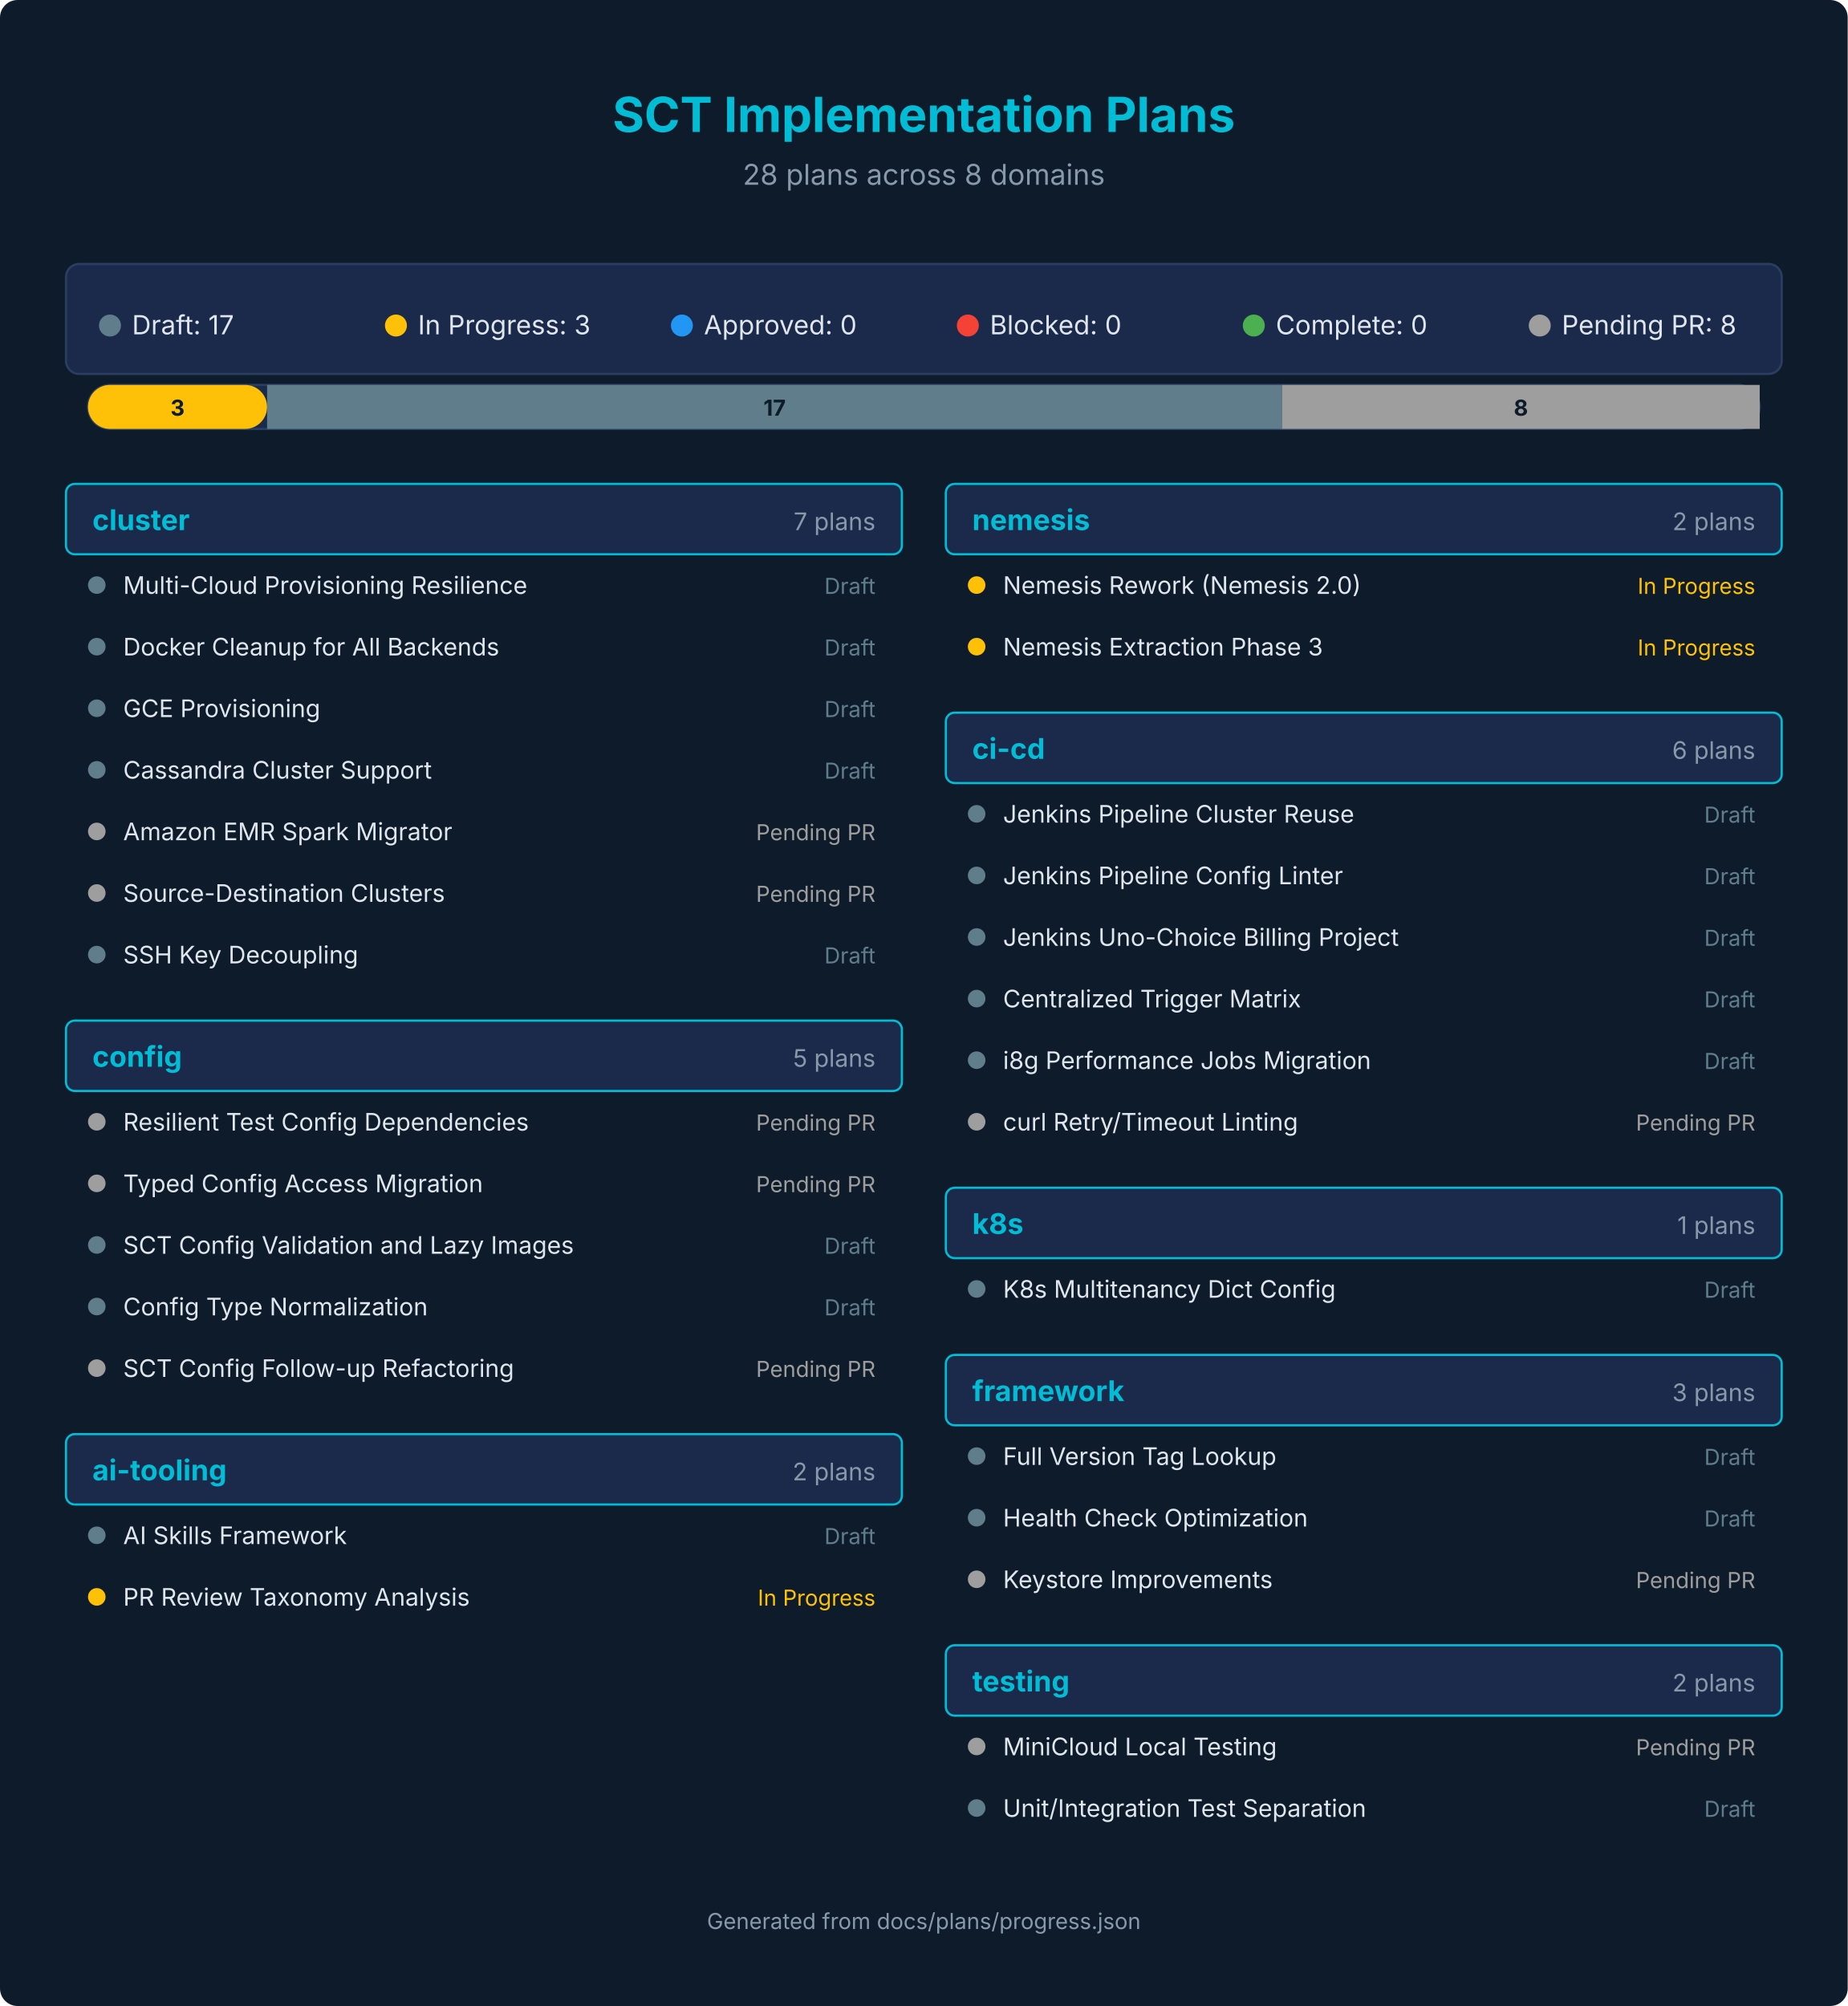
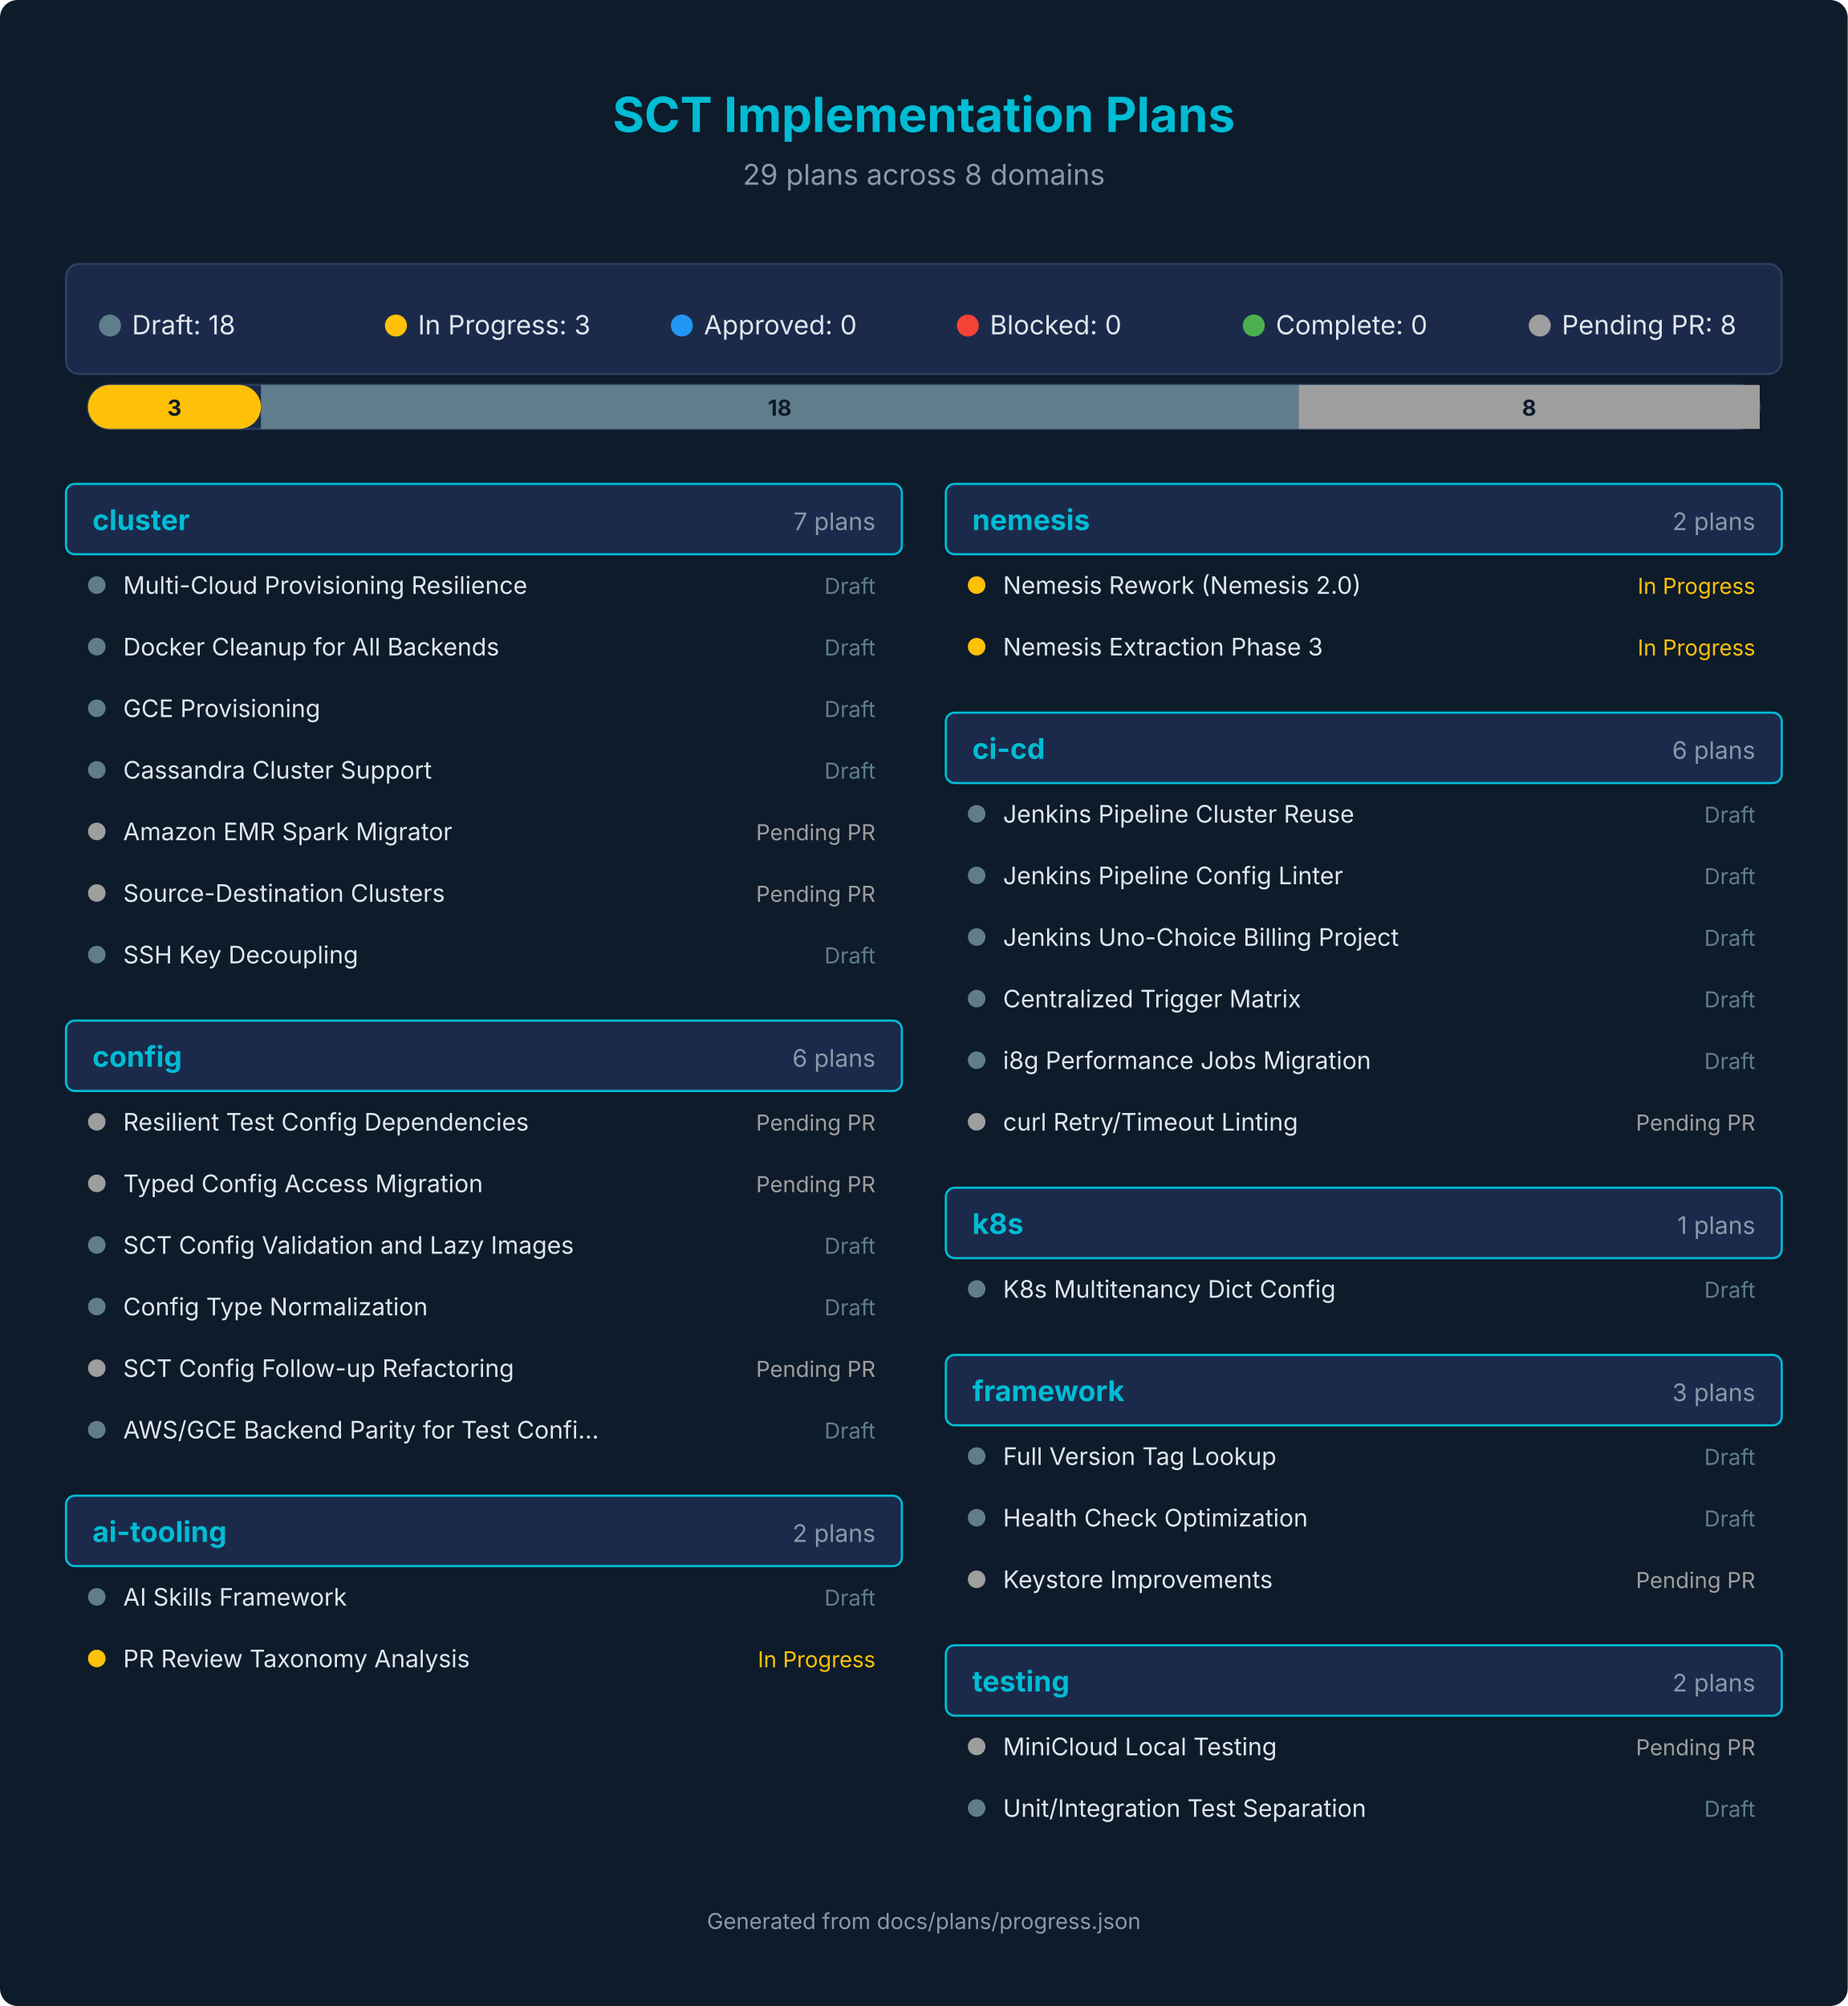
<svg xmlns="http://www.w3.org/2000/svg" width="840" height="912" viewBox="0 0 840 912">
  <rect width="840" height="912" fill="#0D1B2A" rx="8" />
  <text x="420" y="60" text-anchor="middle" font-family="system-ui, -apple-system, sans-serif" font-size="22" font-weight="bold" fill="#00BCD4">SCT Implementation Plans</text>
-   <text x="420" y="84" text-anchor="middle" font-family="system-ui, -apple-system, sans-serif" font-size="13" fill="#8899AA">28 plans across 8 domains</text>
+   <text x="420" y="84" text-anchor="middle" font-family="system-ui, -apple-system, sans-serif" font-size="13" fill="#8899AA">29 plans across 8 domains</text>
  <rect x="30" y="120" width="780" height="50" rx="6" fill="#1B2A4A" stroke="#2A3F5F" stroke-width="1" />
  <circle cx="50" cy="148" r="5" fill="#607D8B" />
-   <text x="60" y="152" font-family="system-ui, -apple-system, sans-serif" font-size="12" fill="#E0E6ED">Draft: 17</text>
+   <text x="60" y="152" font-family="system-ui, -apple-system, sans-serif" font-size="12" fill="#E0E6ED">Draft: 18</text>
  <circle cx="180" cy="148" r="5" fill="#FFC107" />
  <text x="190" y="152" font-family="system-ui, -apple-system, sans-serif" font-size="12" fill="#E0E6ED">In Progress: 3</text>
  <circle cx="310" cy="148" r="5" fill="#2196F3" />
  <text x="320" y="152" font-family="system-ui, -apple-system, sans-serif" font-size="12" fill="#E0E6ED">Approved: 0</text>
  <circle cx="440" cy="148" r="5" fill="#F44336" />
  <text x="450" y="152" font-family="system-ui, -apple-system, sans-serif" font-size="12" fill="#E0E6ED">Blocked: 0</text>
  <circle cx="570" cy="148" r="5" fill="#4CAF50" />
  <text x="580" y="152" font-family="system-ui, -apple-system, sans-serif" font-size="12" fill="#E0E6ED">Complete: 0</text>
  <circle cx="700" cy="148" r="5" fill="#9E9E9E" />
  <text x="710" y="152" font-family="system-ui, -apple-system, sans-serif" font-size="12" fill="#E0E6ED">Pending PR: 8</text>
  <rect x="40" y="175" width="760" height="20" rx="10" fill="#1B2A4A" stroke="#2A3F5F" stroke-width="1" />
-   <rect x="40" y="175" width="81.429" height="20" rx="10" fill="#FFC107" />
-   <text x="80.714" y="189" text-anchor="middle" font-family="system-ui, -apple-system, sans-serif" font-size="10" font-weight="bold" fill="#0D1B2A">3</text>
-   <rect x="121.429" y="175" width="461.429" height="20" rx="0" fill="#607D8B" />
-   <text x="352.143" y="189" text-anchor="middle" font-family="system-ui, -apple-system, sans-serif" font-size="10" font-weight="bold" fill="#0D1B2A">17</text>
-   <rect x="582.857" y="175" width="217.143" height="20" rx="0" fill="#9E9E9E" />
-   <text x="691.429" y="189" text-anchor="middle" font-family="system-ui, -apple-system, sans-serif" font-size="10" font-weight="bold" fill="#0D1B2A">8</text>
+   <rect x="40" y="175" width="78.621" height="20" rx="10" fill="#FFC107" />
+   <text x="79.31" y="189" text-anchor="middle" font-family="system-ui, -apple-system, sans-serif" font-size="10" font-weight="bold" fill="#0D1B2A">3</text>
+   <rect x="118.621" y="175" width="471.724" height="20" rx="0" fill="#607D8B" />
+   <text x="354.483" y="189" text-anchor="middle" font-family="system-ui, -apple-system, sans-serif" font-size="10" font-weight="bold" fill="#0D1B2A">18</text>
+   <rect x="590.345" y="175" width="209.655" height="20" rx="0" fill="#9E9E9E" />
+   <text x="695.172" y="189" text-anchor="middle" font-family="system-ui, -apple-system, sans-serif" font-size="10" font-weight="bold" fill="#0D1B2A">8</text>
  <rect x="30" y="220" width="380" height="32" rx="4" fill="#1B2A4A" stroke="#00BCD4" stroke-width="1" />
  <text x="42" y="241" font-family="system-ui, -apple-system, sans-serif" font-size="13" font-weight="bold" fill="#00BCD4">cluster</text>
  <text x="398" y="241" text-anchor="end" font-family="system-ui, -apple-system, sans-serif" font-size="11" fill="#8899AA">7 plans</text>
  <circle cx="44" cy="266" r="4" fill="#607D8B" />
  <text x="56" y="270" font-family="system-ui, -apple-system, sans-serif" font-size="11" fill="#E0E6ED">Multi-Cloud Provisioning Resilience</text>
  <text x="398" y="270" text-anchor="end" font-family="system-ui, -apple-system, sans-serif" font-size="10" fill="#607D8B">Draft</text>
  <circle cx="44" cy="294" r="4" fill="#607D8B" />
  <text x="56" y="298" font-family="system-ui, -apple-system, sans-serif" font-size="11" fill="#E0E6ED">Docker Cleanup for All Backends</text>
  <text x="398" y="298" text-anchor="end" font-family="system-ui, -apple-system, sans-serif" font-size="10" fill="#607D8B">Draft</text>
  <circle cx="44" cy="322" r="4" fill="#607D8B" />
  <text x="56" y="326" font-family="system-ui, -apple-system, sans-serif" font-size="11" fill="#E0E6ED">GCE Provisioning</text>
  <text x="398" y="326" text-anchor="end" font-family="system-ui, -apple-system, sans-serif" font-size="10" fill="#607D8B">Draft</text>
  <circle cx="44" cy="350" r="4" fill="#607D8B" />
  <text x="56" y="354" font-family="system-ui, -apple-system, sans-serif" font-size="11" fill="#E0E6ED">Cassandra Cluster Support</text>
  <text x="398" y="354" text-anchor="end" font-family="system-ui, -apple-system, sans-serif" font-size="10" fill="#607D8B">Draft</text>
  <circle cx="44" cy="378" r="4" fill="#9E9E9E" />
  <text x="56" y="382" font-family="system-ui, -apple-system, sans-serif" font-size="11" fill="#E0E6ED">Amazon EMR Spark Migrator</text>
  <text x="398" y="382" text-anchor="end" font-family="system-ui, -apple-system, sans-serif" font-size="10" fill="#9E9E9E">Pending PR</text>
  <circle cx="44" cy="406" r="4" fill="#9E9E9E" />
  <text x="56" y="410" font-family="system-ui, -apple-system, sans-serif" font-size="11" fill="#E0E6ED">Source-Destination Clusters</text>
  <text x="398" y="410" text-anchor="end" font-family="system-ui, -apple-system, sans-serif" font-size="10" fill="#9E9E9E">Pending PR</text>
  <circle cx="44" cy="434" r="4" fill="#607D8B" />
  <text x="56" y="438" font-family="system-ui, -apple-system, sans-serif" font-size="11" fill="#E0E6ED">SSH Key Decoupling</text>
  <text x="398" y="438" text-anchor="end" font-family="system-ui, -apple-system, sans-serif" font-size="10" fill="#607D8B">Draft</text>
  <rect x="30" y="464" width="380" height="32" rx="4" fill="#1B2A4A" stroke="#00BCD4" stroke-width="1" />
  <text x="42" y="485" font-family="system-ui, -apple-system, sans-serif" font-size="13" font-weight="bold" fill="#00BCD4">config</text>
-   <text x="398" y="485" text-anchor="end" font-family="system-ui, -apple-system, sans-serif" font-size="11" fill="#8899AA">5 plans</text>
+   <text x="398" y="485" text-anchor="end" font-family="system-ui, -apple-system, sans-serif" font-size="11" fill="#8899AA">6 plans</text>
  <circle cx="44" cy="510" r="4" fill="#9E9E9E" />
  <text x="56" y="514" font-family="system-ui, -apple-system, sans-serif" font-size="11" fill="#E0E6ED">Resilient Test Config Dependencies</text>
  <text x="398" y="514" text-anchor="end" font-family="system-ui, -apple-system, sans-serif" font-size="10" fill="#9E9E9E">Pending PR</text>
  <circle cx="44" cy="538" r="4" fill="#9E9E9E" />
  <text x="56" y="542" font-family="system-ui, -apple-system, sans-serif" font-size="11" fill="#E0E6ED">Typed Config Access Migration</text>
  <text x="398" y="542" text-anchor="end" font-family="system-ui, -apple-system, sans-serif" font-size="10" fill="#9E9E9E">Pending PR</text>
  <circle cx="44" cy="566" r="4" fill="#607D8B" />
  <text x="56" y="570" font-family="system-ui, -apple-system, sans-serif" font-size="11" fill="#E0E6ED">SCT Config Validation and Lazy Images</text>
  <text x="398" y="570" text-anchor="end" font-family="system-ui, -apple-system, sans-serif" font-size="10" fill="#607D8B">Draft</text>
  <circle cx="44" cy="594" r="4" fill="#607D8B" />
  <text x="56" y="598" font-family="system-ui, -apple-system, sans-serif" font-size="11" fill="#E0E6ED">Config Type Normalization</text>
  <text x="398" y="598" text-anchor="end" font-family="system-ui, -apple-system, sans-serif" font-size="10" fill="#607D8B">Draft</text>
  <circle cx="44" cy="622" r="4" fill="#9E9E9E" />
  <text x="56" y="626" font-family="system-ui, -apple-system, sans-serif" font-size="11" fill="#E0E6ED">SCT Config Follow-up Refactoring</text>
  <text x="398" y="626" text-anchor="end" font-family="system-ui, -apple-system, sans-serif" font-size="10" fill="#9E9E9E">Pending PR</text>
-   <rect x="30" y="652" width="380" height="32" rx="4" fill="#1B2A4A" stroke="#00BCD4" stroke-width="1" />
-   <text x="42" y="673" font-family="system-ui, -apple-system, sans-serif" font-size="13" font-weight="bold" fill="#00BCD4">ai-tooling</text>
-   <text x="398" y="673" text-anchor="end" font-family="system-ui, -apple-system, sans-serif" font-size="11" fill="#8899AA">2 plans</text>
-   <circle cx="44" cy="698" r="4" fill="#607D8B" />
-   <text x="56" y="702" font-family="system-ui, -apple-system, sans-serif" font-size="11" fill="#E0E6ED">AI Skills Framework</text>
-   <text x="398" y="702" text-anchor="end" font-family="system-ui, -apple-system, sans-serif" font-size="10" fill="#607D8B">Draft</text>
-   <circle cx="44" cy="726" r="4" fill="#FFC107" />
-   <text x="56" y="730" font-family="system-ui, -apple-system, sans-serif" font-size="11" fill="#E0E6ED">PR Review Taxonomy Analysis</text>
-   <text x="398" y="730" text-anchor="end" font-family="system-ui, -apple-system, sans-serif" font-size="10" fill="#FFC107">In Progress</text>
+   <circle cx="44" cy="650" r="4" fill="#607D8B" />
+   <text x="56" y="654" font-family="system-ui, -apple-system, sans-serif" font-size="11" fill="#E0E6ED">AWS/GCE Backend Parity for Test Confi...</text>
+   <text x="398" y="654" text-anchor="end" font-family="system-ui, -apple-system, sans-serif" font-size="10" fill="#607D8B">Draft</text>
+   <rect x="30" y="680" width="380" height="32" rx="4" fill="#1B2A4A" stroke="#00BCD4" stroke-width="1" />
+   <text x="42" y="701" font-family="system-ui, -apple-system, sans-serif" font-size="13" font-weight="bold" fill="#00BCD4">ai-tooling</text>
+   <text x="398" y="701" text-anchor="end" font-family="system-ui, -apple-system, sans-serif" font-size="11" fill="#8899AA">2 plans</text>
+   <circle cx="44" cy="726" r="4" fill="#607D8B" />
+   <text x="56" y="730" font-family="system-ui, -apple-system, sans-serif" font-size="11" fill="#E0E6ED">AI Skills Framework</text>
+   <text x="398" y="730" text-anchor="end" font-family="system-ui, -apple-system, sans-serif" font-size="10" fill="#607D8B">Draft</text>
+   <circle cx="44" cy="754" r="4" fill="#FFC107" />
+   <text x="56" y="758" font-family="system-ui, -apple-system, sans-serif" font-size="11" fill="#E0E6ED">PR Review Taxonomy Analysis</text>
+   <text x="398" y="758" text-anchor="end" font-family="system-ui, -apple-system, sans-serif" font-size="10" fill="#FFC107">In Progress</text>
  <rect x="430" y="220" width="380" height="32" rx="4" fill="#1B2A4A" stroke="#00BCD4" stroke-width="1" />
  <text x="442" y="241" font-family="system-ui, -apple-system, sans-serif" font-size="13" font-weight="bold" fill="#00BCD4">nemesis</text>
  <text x="798" y="241" text-anchor="end" font-family="system-ui, -apple-system, sans-serif" font-size="11" fill="#8899AA">2 plans</text>
  <circle cx="444" cy="266" r="4" fill="#FFC107" />
  <text x="456" y="270" font-family="system-ui, -apple-system, sans-serif" font-size="11" fill="#E0E6ED">Nemesis Rework (Nemesis 2.0)</text>
  <text x="798" y="270" text-anchor="end" font-family="system-ui, -apple-system, sans-serif" font-size="10" fill="#FFC107">In Progress</text>
  <circle cx="444" cy="294" r="4" fill="#FFC107" />
  <text x="456" y="298" font-family="system-ui, -apple-system, sans-serif" font-size="11" fill="#E0E6ED">Nemesis Extraction Phase 3</text>
  <text x="798" y="298" text-anchor="end" font-family="system-ui, -apple-system, sans-serif" font-size="10" fill="#FFC107">In Progress</text>
  <rect x="430" y="324" width="380" height="32" rx="4" fill="#1B2A4A" stroke="#00BCD4" stroke-width="1" />
  <text x="442" y="345" font-family="system-ui, -apple-system, sans-serif" font-size="13" font-weight="bold" fill="#00BCD4">ci-cd</text>
  <text x="798" y="345" text-anchor="end" font-family="system-ui, -apple-system, sans-serif" font-size="11" fill="#8899AA">6 plans</text>
  <circle cx="444" cy="370" r="4" fill="#607D8B" />
  <text x="456" y="374" font-family="system-ui, -apple-system, sans-serif" font-size="11" fill="#E0E6ED">Jenkins Pipeline Cluster Reuse</text>
  <text x="798" y="374" text-anchor="end" font-family="system-ui, -apple-system, sans-serif" font-size="10" fill="#607D8B">Draft</text>
  <circle cx="444" cy="398" r="4" fill="#607D8B" />
  <text x="456" y="402" font-family="system-ui, -apple-system, sans-serif" font-size="11" fill="#E0E6ED">Jenkins Pipeline Config Linter</text>
  <text x="798" y="402" text-anchor="end" font-family="system-ui, -apple-system, sans-serif" font-size="10" fill="#607D8B">Draft</text>
  <circle cx="444" cy="426" r="4" fill="#607D8B" />
  <text x="456" y="430" font-family="system-ui, -apple-system, sans-serif" font-size="11" fill="#E0E6ED">Jenkins Uno-Choice Billing Project</text>
  <text x="798" y="430" text-anchor="end" font-family="system-ui, -apple-system, sans-serif" font-size="10" fill="#607D8B">Draft</text>
  <circle cx="444" cy="454" r="4" fill="#607D8B" />
  <text x="456" y="458" font-family="system-ui, -apple-system, sans-serif" font-size="11" fill="#E0E6ED">Centralized Trigger Matrix</text>
  <text x="798" y="458" text-anchor="end" font-family="system-ui, -apple-system, sans-serif" font-size="10" fill="#607D8B">Draft</text>
  <circle cx="444" cy="482" r="4" fill="#607D8B" />
  <text x="456" y="486" font-family="system-ui, -apple-system, sans-serif" font-size="11" fill="#E0E6ED">i8g Performance Jobs Migration</text>
  <text x="798" y="486" text-anchor="end" font-family="system-ui, -apple-system, sans-serif" font-size="10" fill="#607D8B">Draft</text>
  <circle cx="444" cy="510" r="4" fill="#9E9E9E" />
  <text x="456" y="514" font-family="system-ui, -apple-system, sans-serif" font-size="11" fill="#E0E6ED">curl Retry/Timeout Linting</text>
  <text x="798" y="514" text-anchor="end" font-family="system-ui, -apple-system, sans-serif" font-size="10" fill="#9E9E9E">Pending PR</text>
  <rect x="430" y="540" width="380" height="32" rx="4" fill="#1B2A4A" stroke="#00BCD4" stroke-width="1" />
  <text x="442" y="561" font-family="system-ui, -apple-system, sans-serif" font-size="13" font-weight="bold" fill="#00BCD4">k8s</text>
  <text x="798" y="561" text-anchor="end" font-family="system-ui, -apple-system, sans-serif" font-size="11" fill="#8899AA">1 plans</text>
  <circle cx="444" cy="586" r="4" fill="#607D8B" />
  <text x="456" y="590" font-family="system-ui, -apple-system, sans-serif" font-size="11" fill="#E0E6ED">K8s Multitenancy Dict Config</text>
  <text x="798" y="590" text-anchor="end" font-family="system-ui, -apple-system, sans-serif" font-size="10" fill="#607D8B">Draft</text>
  <rect x="430" y="616" width="380" height="32" rx="4" fill="#1B2A4A" stroke="#00BCD4" stroke-width="1" />
  <text x="442" y="637" font-family="system-ui, -apple-system, sans-serif" font-size="13" font-weight="bold" fill="#00BCD4">framework</text>
  <text x="798" y="637" text-anchor="end" font-family="system-ui, -apple-system, sans-serif" font-size="11" fill="#8899AA">3 plans</text>
  <circle cx="444" cy="662" r="4" fill="#607D8B" />
  <text x="456" y="666" font-family="system-ui, -apple-system, sans-serif" font-size="11" fill="#E0E6ED">Full Version Tag Lookup</text>
  <text x="798" y="666" text-anchor="end" font-family="system-ui, -apple-system, sans-serif" font-size="10" fill="#607D8B">Draft</text>
  <circle cx="444" cy="690" r="4" fill="#607D8B" />
  <text x="456" y="694" font-family="system-ui, -apple-system, sans-serif" font-size="11" fill="#E0E6ED">Health Check Optimization</text>
  <text x="798" y="694" text-anchor="end" font-family="system-ui, -apple-system, sans-serif" font-size="10" fill="#607D8B">Draft</text>
  <circle cx="444" cy="718" r="4" fill="#9E9E9E" />
  <text x="456" y="722" font-family="system-ui, -apple-system, sans-serif" font-size="11" fill="#E0E6ED">Keystore Improvements</text>
  <text x="798" y="722" text-anchor="end" font-family="system-ui, -apple-system, sans-serif" font-size="10" fill="#9E9E9E">Pending PR</text>
  <rect x="430" y="748" width="380" height="32" rx="4" fill="#1B2A4A" stroke="#00BCD4" stroke-width="1" />
  <text x="442" y="769" font-family="system-ui, -apple-system, sans-serif" font-size="13" font-weight="bold" fill="#00BCD4">testing</text>
  <text x="798" y="769" text-anchor="end" font-family="system-ui, -apple-system, sans-serif" font-size="11" fill="#8899AA">2 plans</text>
  <circle cx="444" cy="794" r="4" fill="#9E9E9E" />
  <text x="456" y="798" font-family="system-ui, -apple-system, sans-serif" font-size="11" fill="#E0E6ED">MiniCloud Local Testing</text>
  <text x="798" y="798" text-anchor="end" font-family="system-ui, -apple-system, sans-serif" font-size="10" fill="#9E9E9E">Pending PR</text>
  <circle cx="444" cy="822" r="4" fill="#607D8B" />
  <text x="456" y="826" font-family="system-ui, -apple-system, sans-serif" font-size="11" fill="#E0E6ED">Unit/Integration Test Separation</text>
  <text x="798" y="826" text-anchor="end" font-family="system-ui, -apple-system, sans-serif" font-size="10" fill="#607D8B">Draft</text>
  <text x="420" y="877" text-anchor="middle" font-family="system-ui, -apple-system, sans-serif" font-size="10" fill="#8899AA">Generated from docs/plans/progress.json</text>
</svg>
